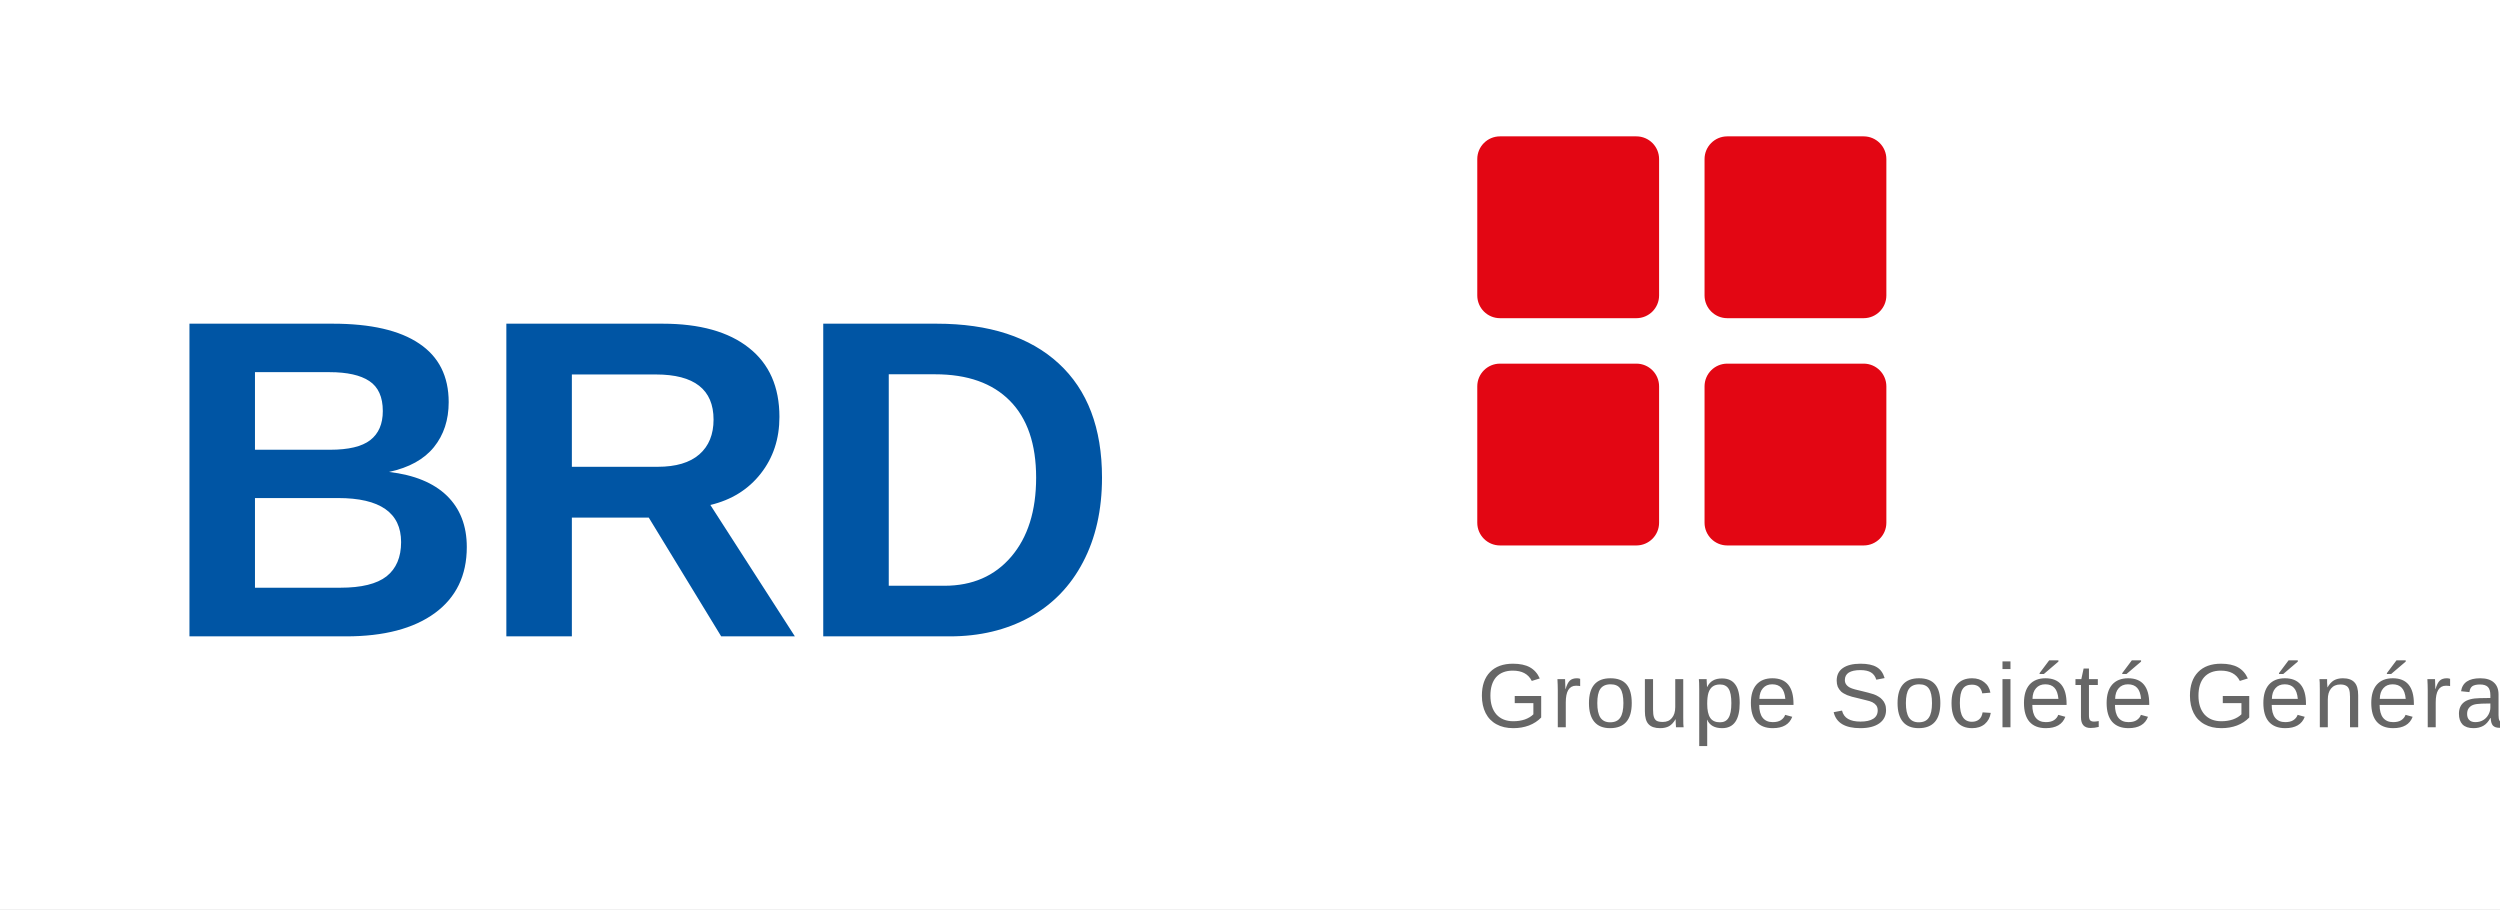
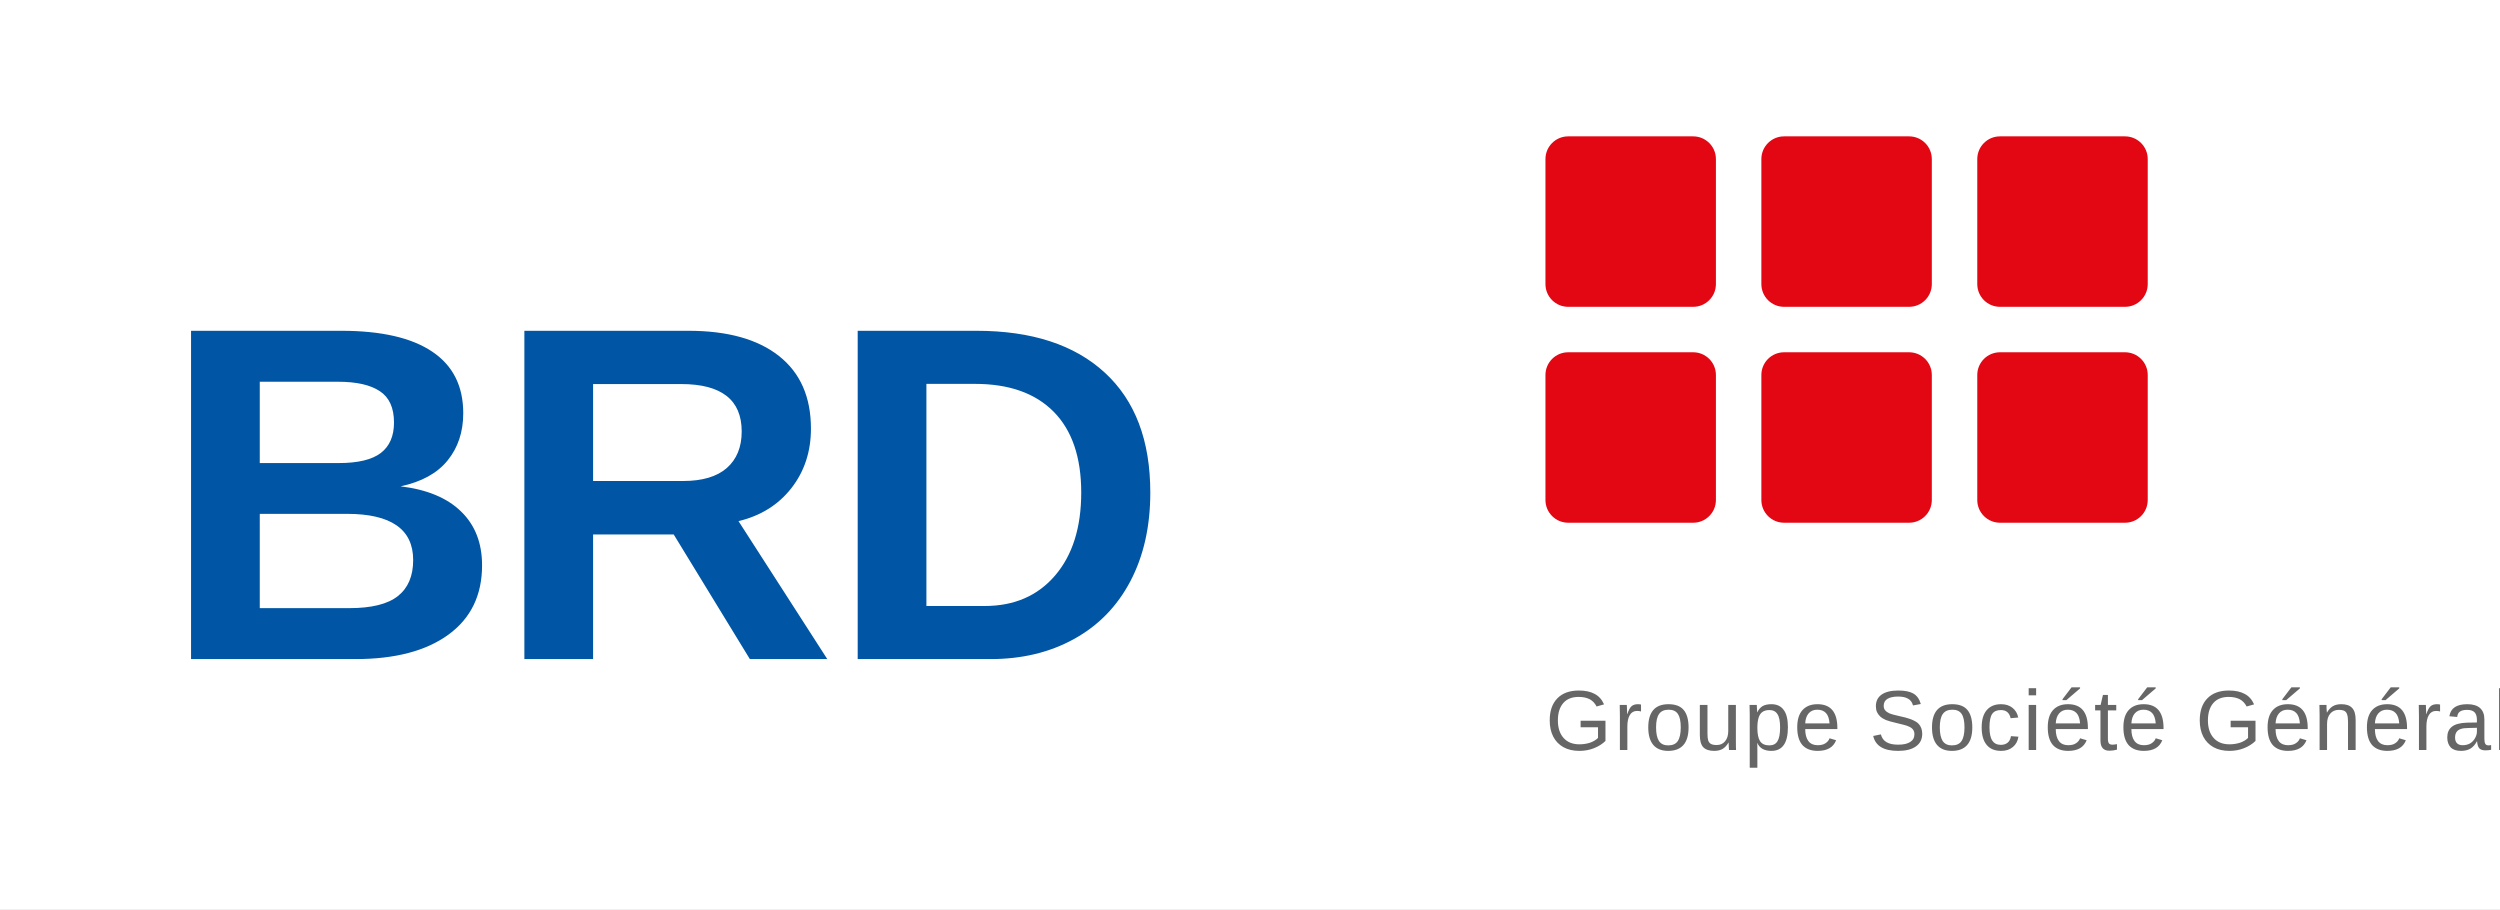
<svg xmlns="http://www.w3.org/2000/svg" viewBox="0 0 220 80">
  <rect width="220" height="80" fill="white" />
-   <text x="14" y="56" font-family="'Arial Black', Arial, sans-serif" font-size="40" font-weight="900" fill="#0055A4" letter-spacing="-1">BRD</text>
-   <rect x="130" y="12" width="16" height="16" rx="2" fill="#E30613" />
-   <rect x="150" y="12" width="16" height="16" rx="2" fill="#E30613" />
-   <rect x="130" y="32" width="16" height="16" rx="2" fill="#E30613" />
-   <rect x="150" y="32" width="16" height="16" rx="2" fill="#E30613" />
-   <text x="130" y="64" font-family="Arial, sans-serif" font-size="8" font-weight="500" fill="#666" letter-spacing="0.3">Groupe Société Générale</text>
+   <text x="14" y="58" font-family="'Arial Black',Arial,sans-serif" font-size="42" font-weight="900" fill="#0055A4" letter-spacing="-1">BRD</text>
+   <rect x="136" y="12" width="15" height="15" rx="2" fill="#E30613" />
+   <rect x="155" y="12" width="15" height="15" rx="2" fill="#E30613" />
+   <rect x="174" y="12" width="15" height="15" rx="2" fill="#E30613" />
+   <rect x="136" y="31" width="15" height="15" rx="2" fill="#E30613" />
+   <rect x="155" y="31" width="15" height="15" rx="2" fill="#E30613" />
+   <rect x="174" y="31" width="15" height="15" rx="2" fill="#E30613" />
+   <text x="136" y="66" font-family="Arial,sans-serif" font-size="7.5" fill="#666" letter-spacing="0.2">Groupe Société Générale</text>
</svg>
